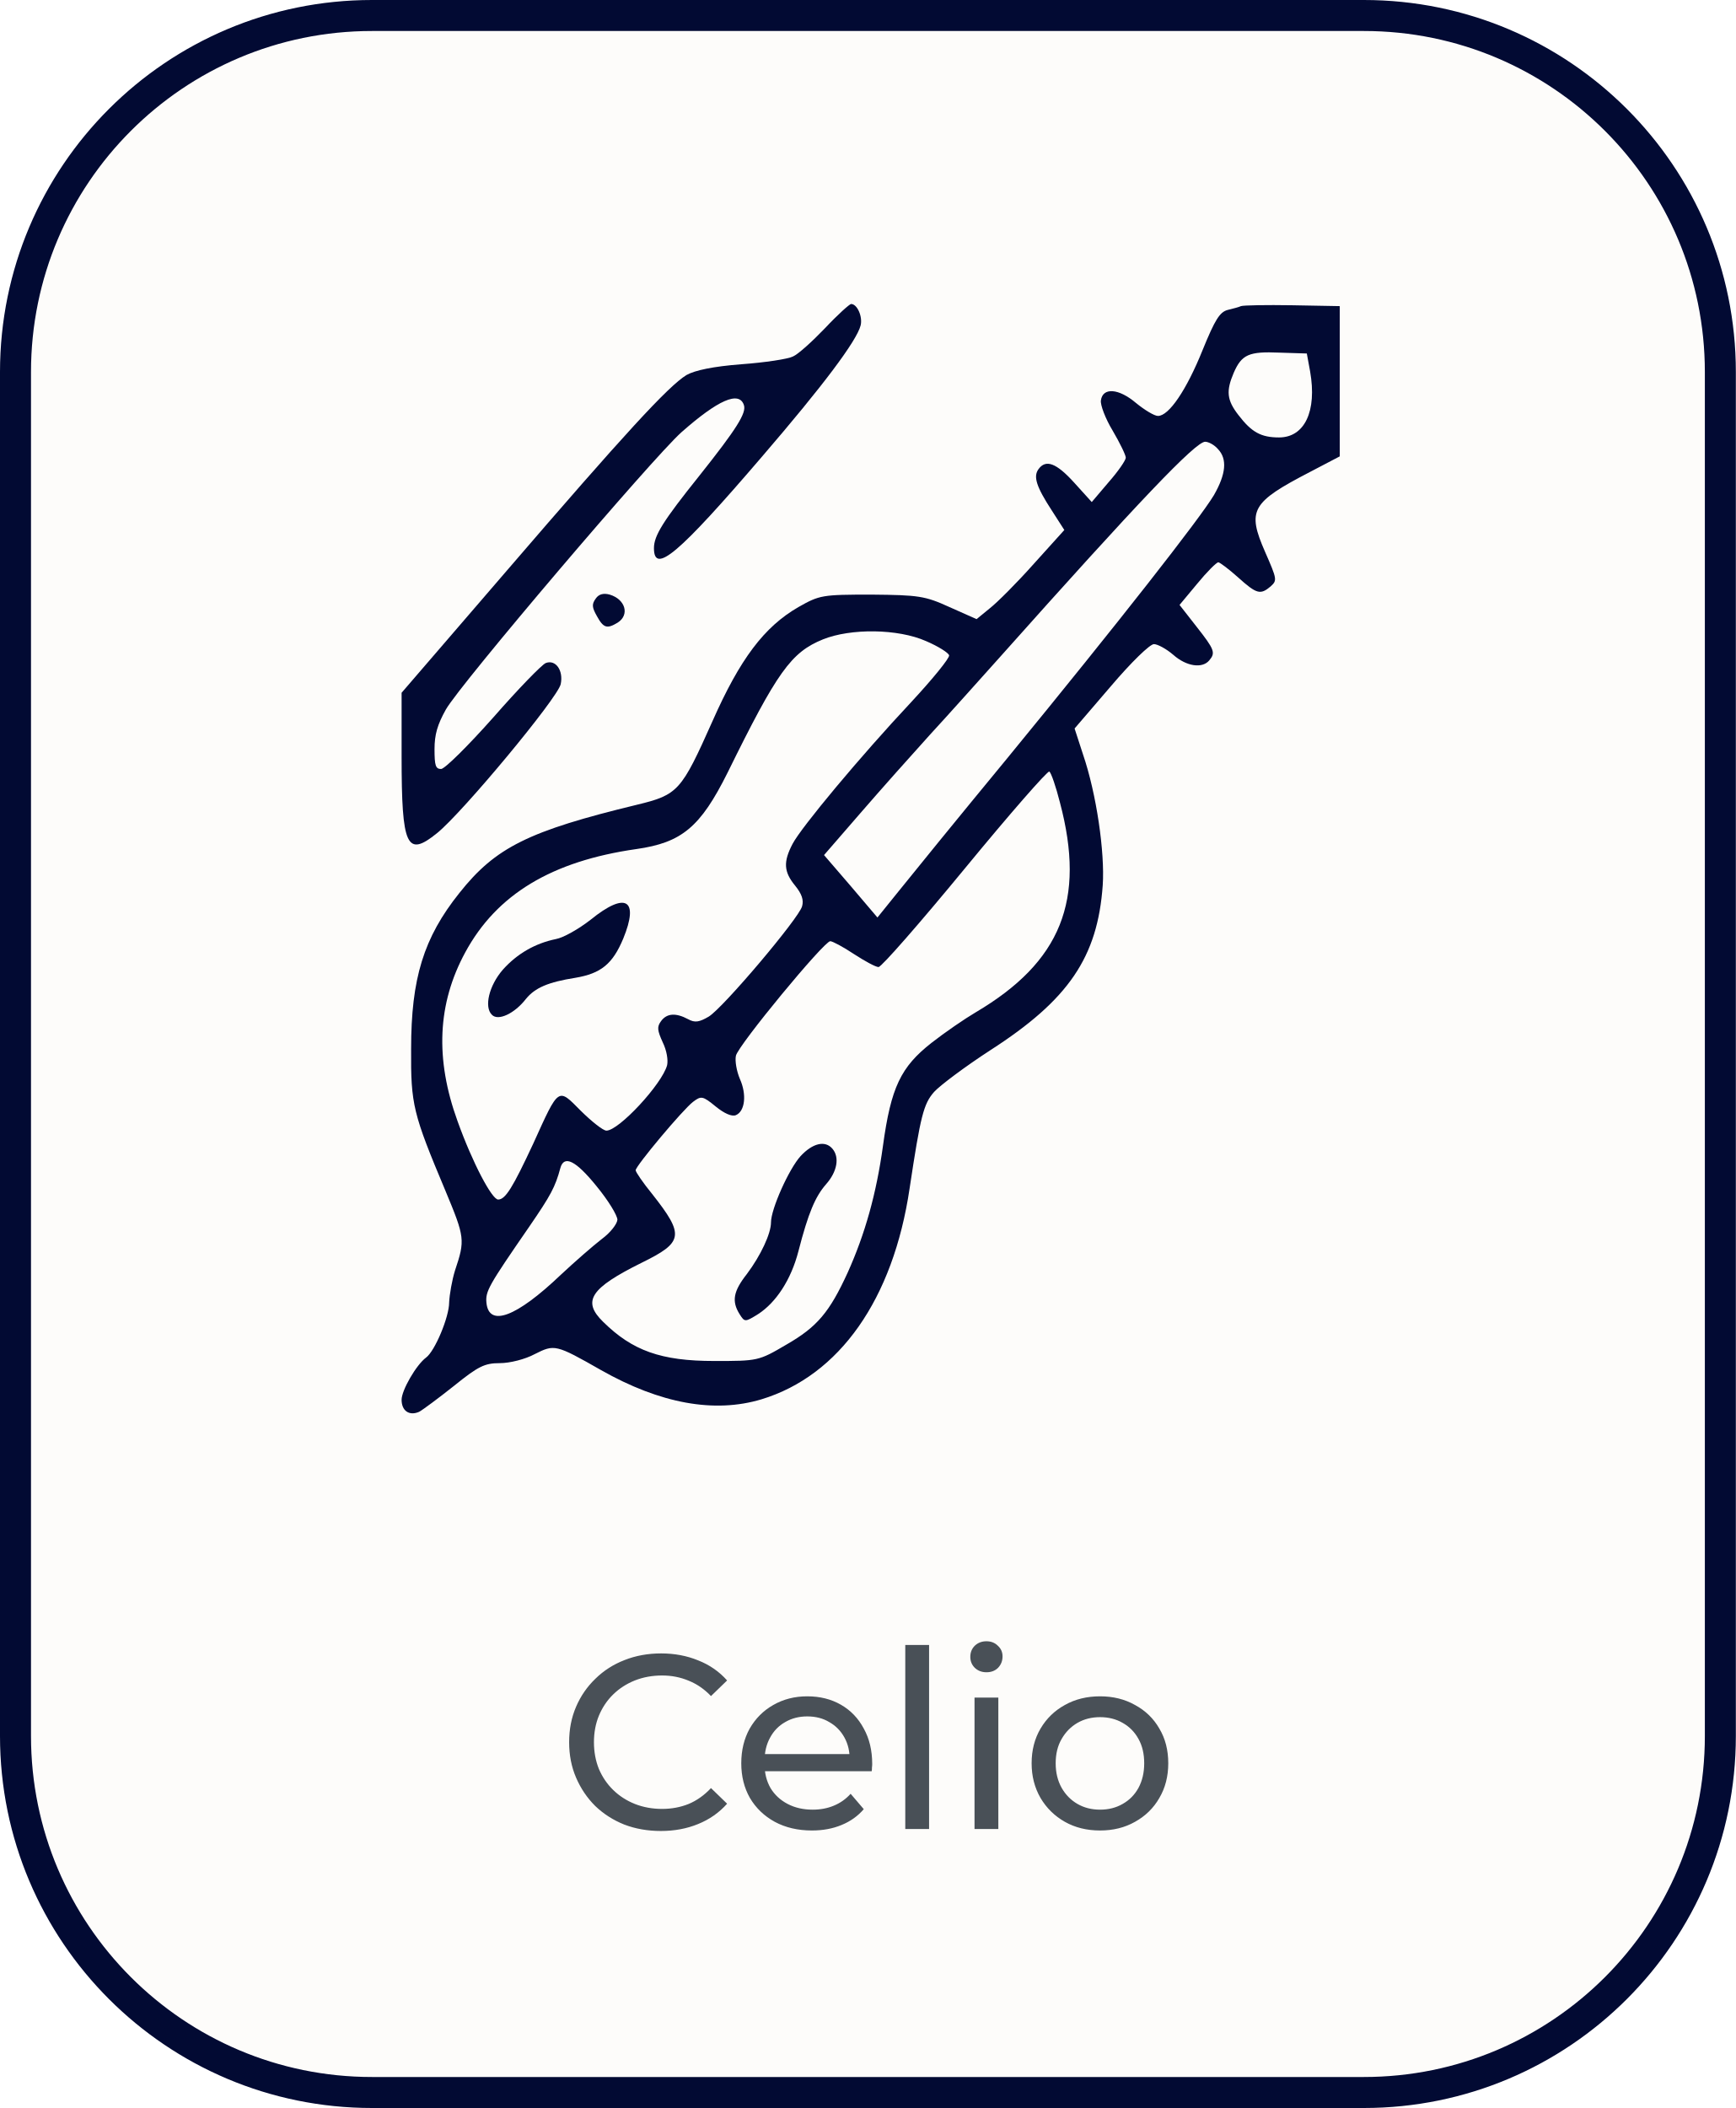
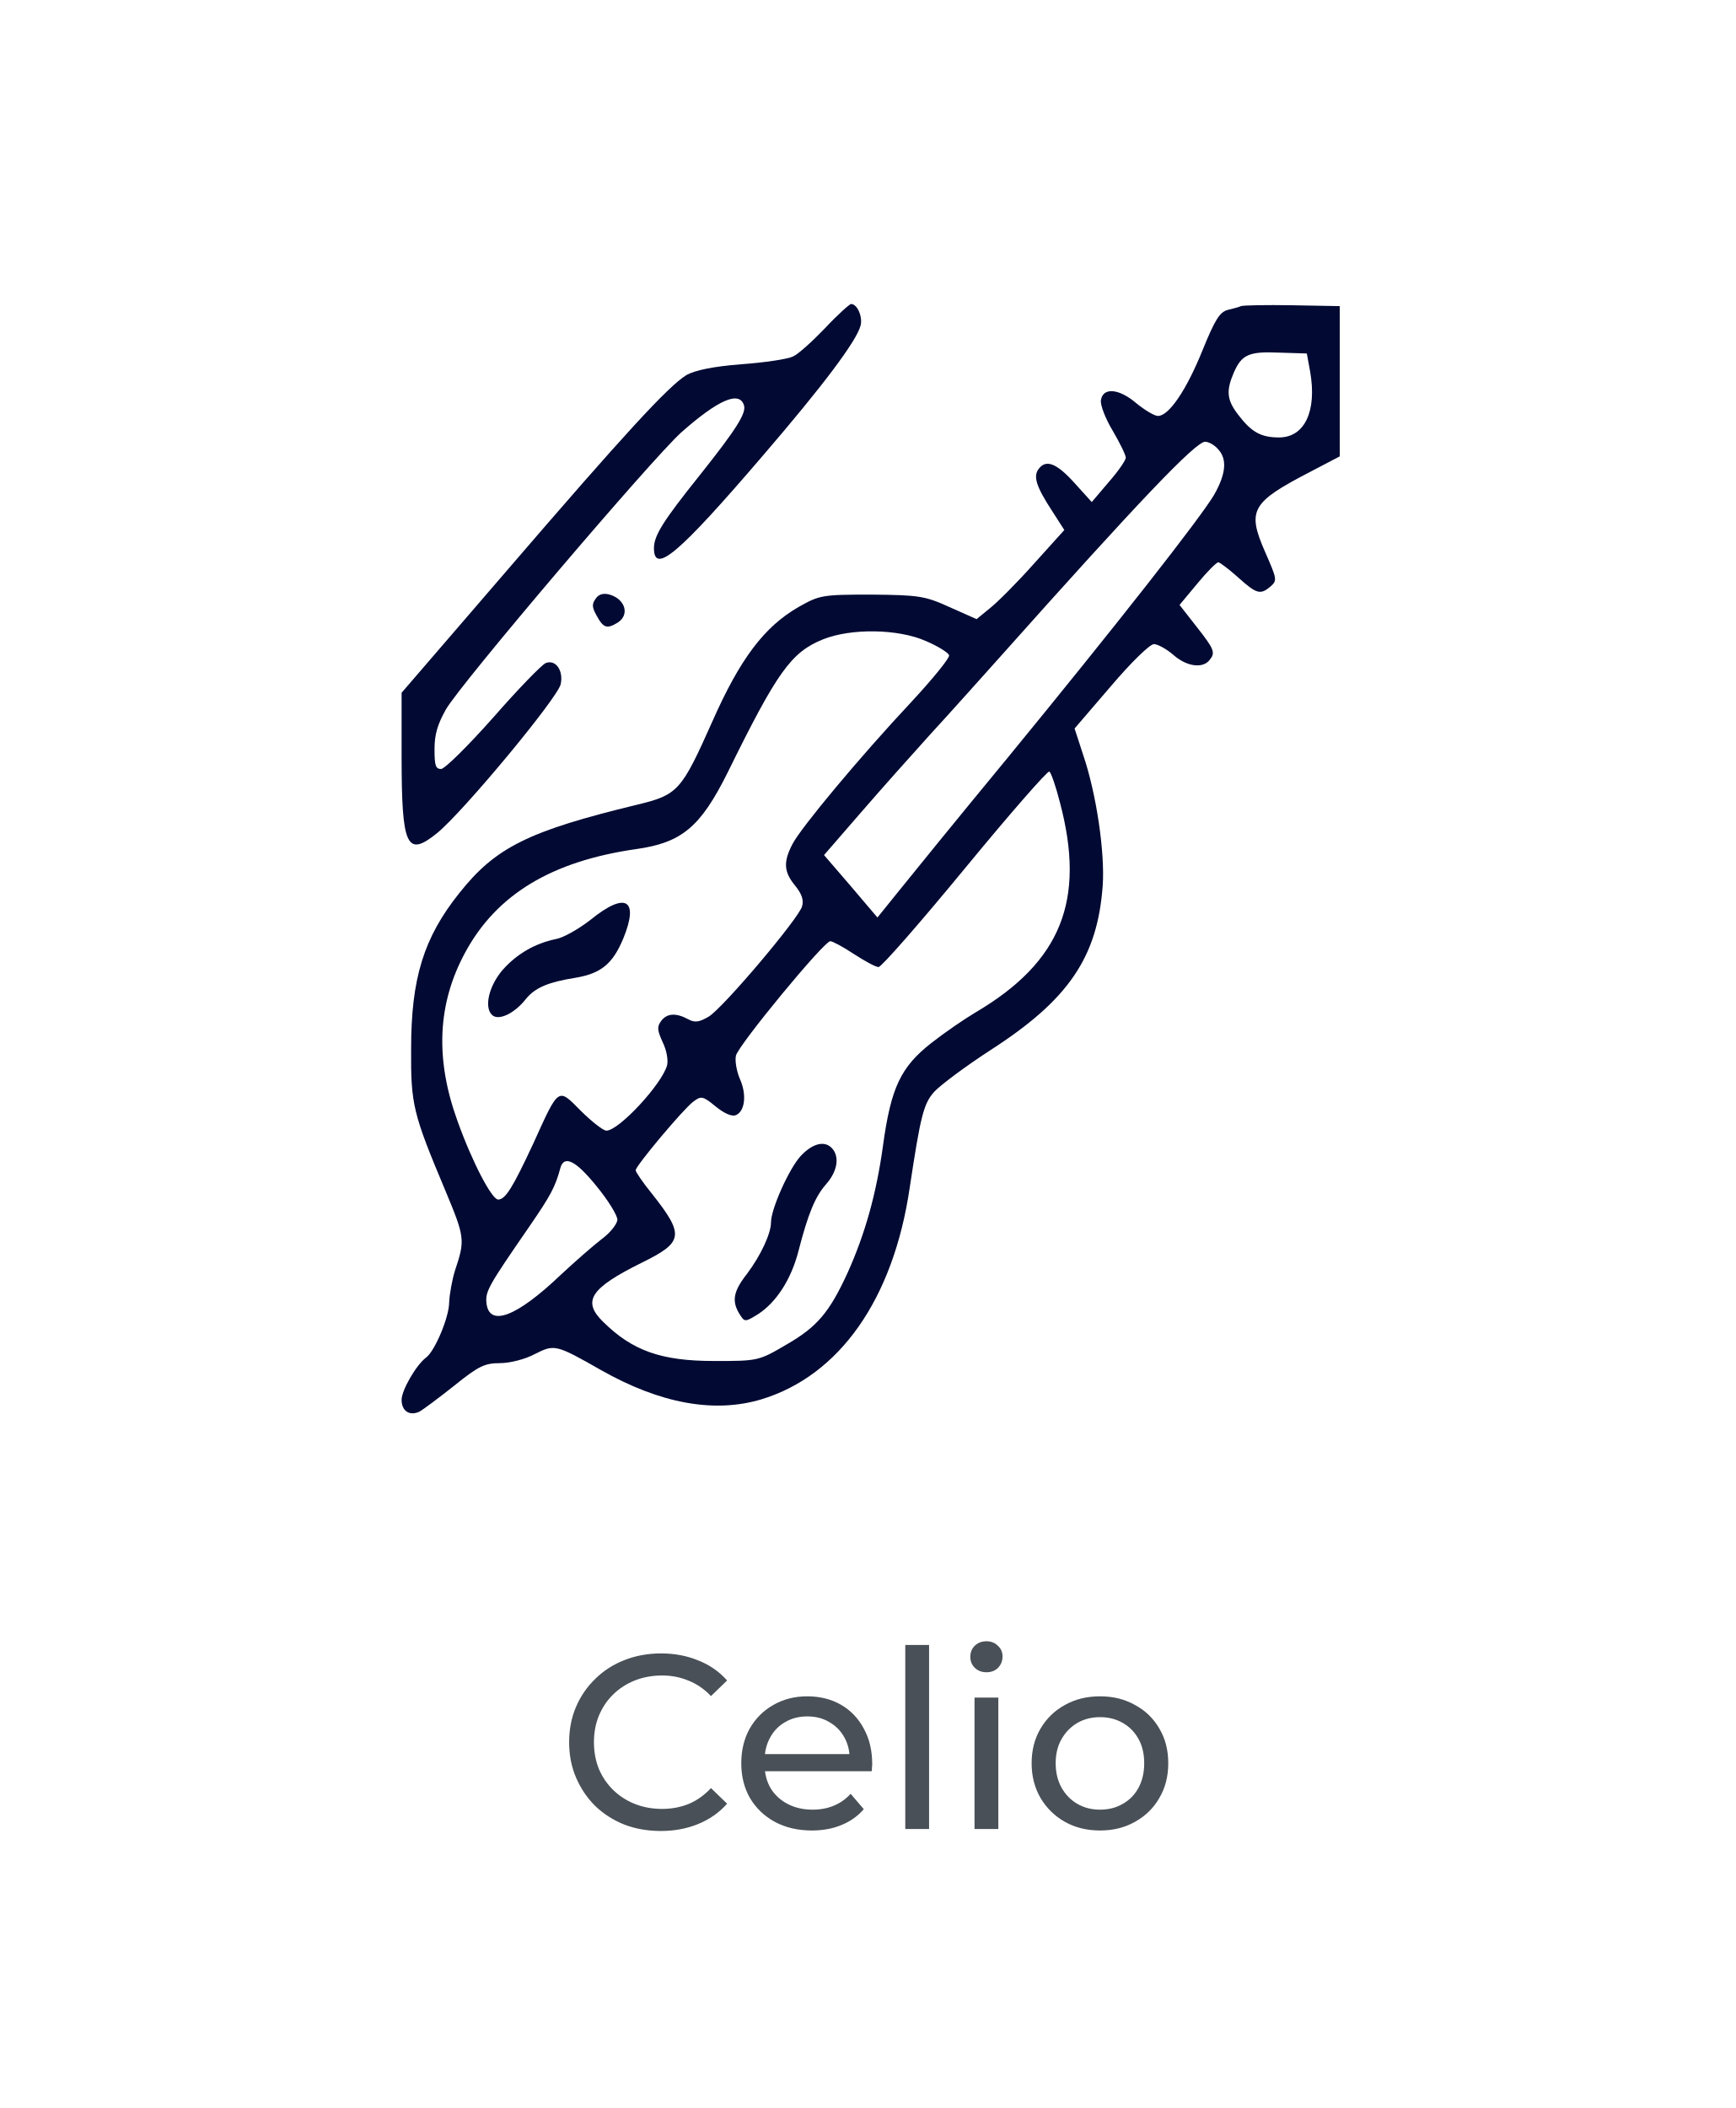
<svg xmlns="http://www.w3.org/2000/svg" width="56" height="68" viewBox="0 0 56 68" fill="none">
-   <rect x="0.5" y="0.5" width="55" height="67" rx="11.5" fill="#FDFCFA" />
  <path d="M26.619 10.583C26.206 11.014 25.746 11.431 25.581 11.5C25.416 11.583 24.673 11.695 23.918 11.75C23.009 11.82 22.419 11.945 22.148 12.097C21.558 12.458 20.142 14 16.354 18.403L12.956 22.347V24.403C12.956 27.32 13.121 27.667 14.1 26.875C14.926 26.208 17.994 22.514 18.089 22.07C18.183 21.625 17.923 21.264 17.605 21.389C17.475 21.445 16.72 22.222 15.918 23.139C15.103 24.056 14.348 24.806 14.23 24.806C14.053 24.806 14.018 24.695 14.018 24.167C14.018 23.695 14.112 23.375 14.383 22.889C14.855 22.056 21.038 14.792 21.982 13.945C23.162 12.903 23.847 12.597 24 13.07C24.083 13.32 23.776 13.82 22.561 15.347C21.392 16.806 21.097 17.278 21.097 17.681C21.097 18.542 21.888 17.875 24.59 14.722C26.561 12.431 27.634 11 27.764 10.5C27.835 10.222 27.658 9.806 27.457 9.806C27.41 9.806 27.021 10.153 26.619 10.583Z" fill="#020A33" />
  <path d="M40.035 9.875C39.977 9.903 39.776 9.958 39.599 10C39.351 10.07 39.198 10.306 38.797 11.292C38.277 12.583 37.711 13.417 37.357 13.417C37.239 13.417 36.92 13.222 36.649 13C36.094 12.528 35.575 12.486 35.516 12.917C35.493 13.056 35.658 13.5 35.894 13.889C36.13 14.292 36.319 14.681 36.319 14.764C36.319 14.847 36.071 15.208 35.764 15.556L35.221 16.195L34.655 15.57C34.077 14.931 33.735 14.806 33.499 15.139C33.333 15.375 33.428 15.695 33.935 16.472L34.336 17.097L33.345 18.195C32.814 18.792 32.177 19.431 31.929 19.625L31.505 19.972L30.631 19.583C29.841 19.222 29.628 19.195 28.118 19.181C26.525 19.181 26.442 19.195 25.758 19.583C24.649 20.222 23.87 21.264 22.985 23.264C21.982 25.514 21.876 25.639 20.555 25.958C17.05 26.806 15.988 27.333 14.82 28.806C13.664 30.25 13.263 31.57 13.263 33.833C13.251 35.639 13.322 35.917 14.372 38.417C14.997 39.917 15.009 40 14.678 40.986C14.584 41.292 14.502 41.75 14.49 42.014C14.49 42.486 14.03 43.583 13.746 43.792C13.428 44.028 12.956 44.847 12.956 45.153C12.956 45.514 13.204 45.681 13.522 45.542C13.628 45.486 14.136 45.111 14.643 44.708C15.434 44.07 15.634 43.972 16.13 43.972C16.448 43.972 16.944 43.847 17.251 43.681C17.888 43.361 17.923 43.361 19.387 44.195C21.298 45.278 23.044 45.597 24.566 45.139C27.08 44.375 28.814 41.917 29.345 38.333C29.699 35.986 29.794 35.611 30.136 35.222C30.325 35.014 31.139 34.403 31.953 33.875C34.478 32.25 35.41 30.875 35.575 28.556C35.646 27.5 35.375 25.611 34.938 24.333L34.667 23.5L35.835 22.139C36.496 21.361 37.097 20.778 37.227 20.778C37.345 20.778 37.628 20.931 37.853 21.125C38.277 21.5 38.785 21.57 39.009 21.306C39.221 21.056 39.186 20.958 38.596 20.208L38.053 19.514L38.62 18.833C38.938 18.445 39.245 18.139 39.304 18.139C39.351 18.139 39.646 18.361 39.941 18.625C40.543 19.167 40.661 19.195 40.991 18.917C41.204 18.722 41.204 18.695 40.814 17.806C40.224 16.458 40.366 16.208 42.266 15.222L43.221 14.722V9.875L41.687 9.847C40.85 9.833 40.106 9.847 40.035 9.875ZM42.266 11.986C42.49 13.264 42.089 14.111 41.263 14.111C40.684 14.111 40.378 13.945 39.953 13.389C39.575 12.903 39.552 12.611 39.8 12.028C40.059 11.431 40.295 11.333 41.274 11.375L42.159 11.403L42.266 11.986ZM39.292 14.486C39.599 14.806 39.552 15.292 39.162 15.972C38.714 16.722 36.094 20.07 32.496 24.458C30.926 26.361 29.345 28.306 28.979 28.764L28.307 29.597L27.445 28.583L26.584 27.583L27.764 26.222C28.413 25.472 29.428 24.333 30.006 23.695C30.596 23.056 31.599 21.931 32.248 21.208C36.767 16.139 38.572 14.25 38.879 14.25C38.985 14.25 39.174 14.347 39.292 14.486ZM29.876 20.681C30.265 20.847 30.596 21.056 30.619 21.139C30.643 21.222 30.089 21.903 29.392 22.653C27.752 24.403 25.853 26.681 25.569 27.222C25.263 27.806 25.286 28.125 25.652 28.57C25.864 28.833 25.935 29.028 25.876 29.236C25.77 29.625 23.339 32.5 22.867 32.792C22.561 32.972 22.419 33 22.195 32.875C21.805 32.667 21.51 32.681 21.322 32.945C21.192 33.125 21.204 33.236 21.381 33.625C21.51 33.889 21.558 34.195 21.522 34.361C21.357 34.972 19.965 36.472 19.564 36.472C19.457 36.472 19.091 36.181 18.738 35.833C17.994 35.083 18.041 35.042 17.204 36.889C16.543 38.306 16.307 38.695 16.071 38.695C15.87 38.695 15.245 37.514 14.761 36.167C14.03 34.153 14.112 32.375 15.009 30.722C16.024 28.847 17.805 27.778 20.531 27.389C21.994 27.181 22.596 26.681 23.469 24.931C25.074 21.667 25.522 21.042 26.549 20.625C27.445 20.264 28.968 20.278 29.876 20.681ZM34.195 25.889C35.032 29.042 34.23 31.028 31.481 32.653C31.127 32.861 30.478 33.306 30.053 33.639C29.062 34.417 28.743 35.07 28.484 36.972C28.271 38.514 27.906 39.806 27.351 41.042C26.761 42.333 26.36 42.806 25.369 43.375C24.472 43.903 24.448 43.903 23.044 43.903C21.322 43.903 20.401 43.57 19.457 42.639C18.773 41.972 19.044 41.556 20.696 40.736C22.053 40.07 22.089 39.847 21.038 38.514C20.743 38.153 20.507 37.806 20.507 37.75C20.507 37.611 22.03 35.792 22.36 35.542C22.619 35.347 22.667 35.347 23.091 35.695C23.363 35.917 23.611 36.028 23.741 35.972C24.035 35.847 24.095 35.306 23.87 34.806C23.764 34.556 23.705 34.222 23.741 34.056C23.811 33.722 26.584 30.361 26.785 30.361C26.855 30.361 27.198 30.542 27.552 30.778C27.894 31 28.248 31.195 28.342 31.195C28.437 31.195 29.687 29.764 31.139 28C32.578 26.25 33.805 24.847 33.853 24.889C33.912 24.931 34.065 25.375 34.195 25.889ZM19.245 38.264C19.622 38.722 19.918 39.208 19.918 39.347C19.906 39.486 19.693 39.764 19.41 39.972C19.139 40.181 18.549 40.695 18.089 41.125C16.661 42.486 15.776 42.82 15.693 42.028C15.658 41.653 15.752 41.486 17.074 39.57C17.77 38.556 17.912 38.292 18.077 37.681C18.195 37.25 18.572 37.431 19.245 38.264Z" fill="#020A33" />
  <path d="M19.056 29.667C18.667 29.972 18.171 30.25 17.935 30.292C17.263 30.431 16.684 30.764 16.224 31.278C15.776 31.792 15.611 32.486 15.87 32.736C16.071 32.945 16.602 32.695 16.968 32.222C17.263 31.861 17.687 31.681 18.561 31.542C19.387 31.403 19.764 31.097 20.106 30.278C20.625 29.014 20.189 28.75 19.056 29.667Z" fill="#020A33" />
  <path d="M25.829 37.292C25.451 37.708 24.873 39 24.873 39.431C24.873 39.792 24.543 40.5 24.095 41.097C23.658 41.653 23.599 41.972 23.858 42.389C24.024 42.653 24.035 42.653 24.46 42.389C25.038 42.014 25.522 41.278 25.758 40.361C26.077 39.125 26.301 38.597 26.655 38.195C27.009 37.792 27.091 37.333 26.855 37.056C26.619 36.778 26.218 36.875 25.829 37.292Z" fill="#020A33" />
  <path d="M19.221 19.306C19.091 19.486 19.091 19.583 19.257 19.875C19.469 20.264 19.587 20.292 19.929 20.083C20.319 19.833 20.177 19.333 19.67 19.181C19.469 19.125 19.316 19.167 19.221 19.306Z" fill="#020A33" />
  <path d="M21.321 59.064C20.894 59.064 20.499 58.995 20.137 58.856C19.779 58.712 19.467 58.512 19.201 58.256C18.939 57.995 18.734 57.691 18.585 57.344C18.435 56.997 18.361 56.616 18.361 56.2C18.361 55.784 18.435 55.403 18.585 55.056C18.734 54.709 18.942 54.408 19.209 54.152C19.475 53.891 19.787 53.691 20.145 53.552C20.507 53.408 20.902 53.336 21.329 53.336C21.761 53.336 22.158 53.411 22.521 53.56C22.889 53.704 23.201 53.92 23.457 54.208L22.937 54.712C22.723 54.488 22.483 54.323 22.217 54.216C21.95 54.104 21.665 54.048 21.361 54.048C21.046 54.048 20.753 54.101 20.481 54.208C20.214 54.315 19.982 54.464 19.785 54.656C19.587 54.848 19.433 55.077 19.321 55.344C19.214 55.605 19.161 55.891 19.161 56.2C19.161 56.509 19.214 56.797 19.321 57.064C19.433 57.325 19.587 57.552 19.785 57.744C19.982 57.936 20.214 58.085 20.481 58.192C20.753 58.299 21.046 58.352 21.361 58.352C21.665 58.352 21.95 58.299 22.217 58.192C22.483 58.08 22.723 57.909 22.937 57.68L23.457 58.184C23.201 58.472 22.889 58.691 22.521 58.84C22.158 58.989 21.758 59.064 21.321 59.064ZM26.194 59.048C25.741 59.048 25.341 58.955 24.994 58.768C24.653 58.581 24.386 58.325 24.194 58C24.008 57.675 23.914 57.301 23.914 56.88C23.914 56.459 24.005 56.085 24.186 55.76C24.373 55.435 24.626 55.181 24.946 55C25.271 54.813 25.637 54.72 26.042 54.72C26.453 54.72 26.816 54.811 27.13 54.992C27.445 55.173 27.69 55.429 27.866 55.76C28.047 56.085 28.138 56.467 28.138 56.904C28.138 56.936 28.136 56.973 28.13 57.016C28.13 57.059 28.128 57.099 28.122 57.136H24.514V56.584H27.722L27.41 56.776C27.416 56.504 27.36 56.261 27.242 56.048C27.125 55.835 26.962 55.669 26.754 55.552C26.552 55.429 26.314 55.368 26.042 55.368C25.776 55.368 25.538 55.429 25.33 55.552C25.122 55.669 24.959 55.837 24.842 56.056C24.725 56.269 24.666 56.515 24.666 56.792V56.92C24.666 57.203 24.73 57.456 24.858 57.68C24.991 57.899 25.175 58.069 25.41 58.192C25.645 58.315 25.914 58.376 26.218 58.376C26.469 58.376 26.695 58.333 26.898 58.248C27.106 58.163 27.288 58.035 27.442 57.864L27.866 58.36C27.674 58.584 27.434 58.755 27.146 58.872C26.863 58.989 26.546 59.048 26.194 59.048ZM29.205 59V53.064H29.973V59H29.205ZM31.439 59V54.76H32.207V59H31.439ZM31.823 53.944C31.674 53.944 31.548 53.896 31.447 53.8C31.351 53.704 31.303 53.587 31.303 53.448C31.303 53.304 31.351 53.184 31.447 53.088C31.548 52.992 31.674 52.944 31.823 52.944C31.972 52.944 32.095 52.992 32.191 53.088C32.292 53.179 32.343 53.293 32.343 53.432C32.343 53.576 32.295 53.699 32.199 53.8C32.103 53.896 31.978 53.944 31.823 53.944ZM35.489 59.048C35.063 59.048 34.684 58.955 34.353 58.768C34.023 58.581 33.761 58.325 33.569 58C33.377 57.669 33.281 57.296 33.281 56.88C33.281 56.459 33.377 56.085 33.569 55.76C33.761 55.435 34.023 55.181 34.353 55C34.684 54.813 35.063 54.72 35.489 54.72C35.911 54.72 36.287 54.813 36.617 55C36.953 55.181 37.215 55.435 37.401 55.76C37.593 56.08 37.689 56.453 37.689 56.88C37.689 57.301 37.593 57.675 37.401 58C37.215 58.325 36.953 58.581 36.617 58.768C36.287 58.955 35.911 59.048 35.489 59.048ZM35.489 58.376C35.761 58.376 36.004 58.315 36.217 58.192C36.436 58.069 36.607 57.896 36.729 57.672C36.852 57.443 36.913 57.179 36.913 56.88C36.913 56.576 36.852 56.315 36.729 56.096C36.607 55.872 36.436 55.699 36.217 55.576C36.004 55.453 35.761 55.392 35.489 55.392C35.217 55.392 34.975 55.453 34.761 55.576C34.548 55.699 34.377 55.872 34.249 56.096C34.121 56.315 34.057 56.576 34.057 56.88C34.057 57.179 34.121 57.443 34.249 57.672C34.377 57.896 34.548 58.069 34.761 58.192C34.975 58.315 35.217 58.376 35.489 58.376Z" fill="#495057" />
-   <rect x="0.5" y="0.5" width="55" height="67" rx="11.5" stroke="#020A33" />
</svg>
